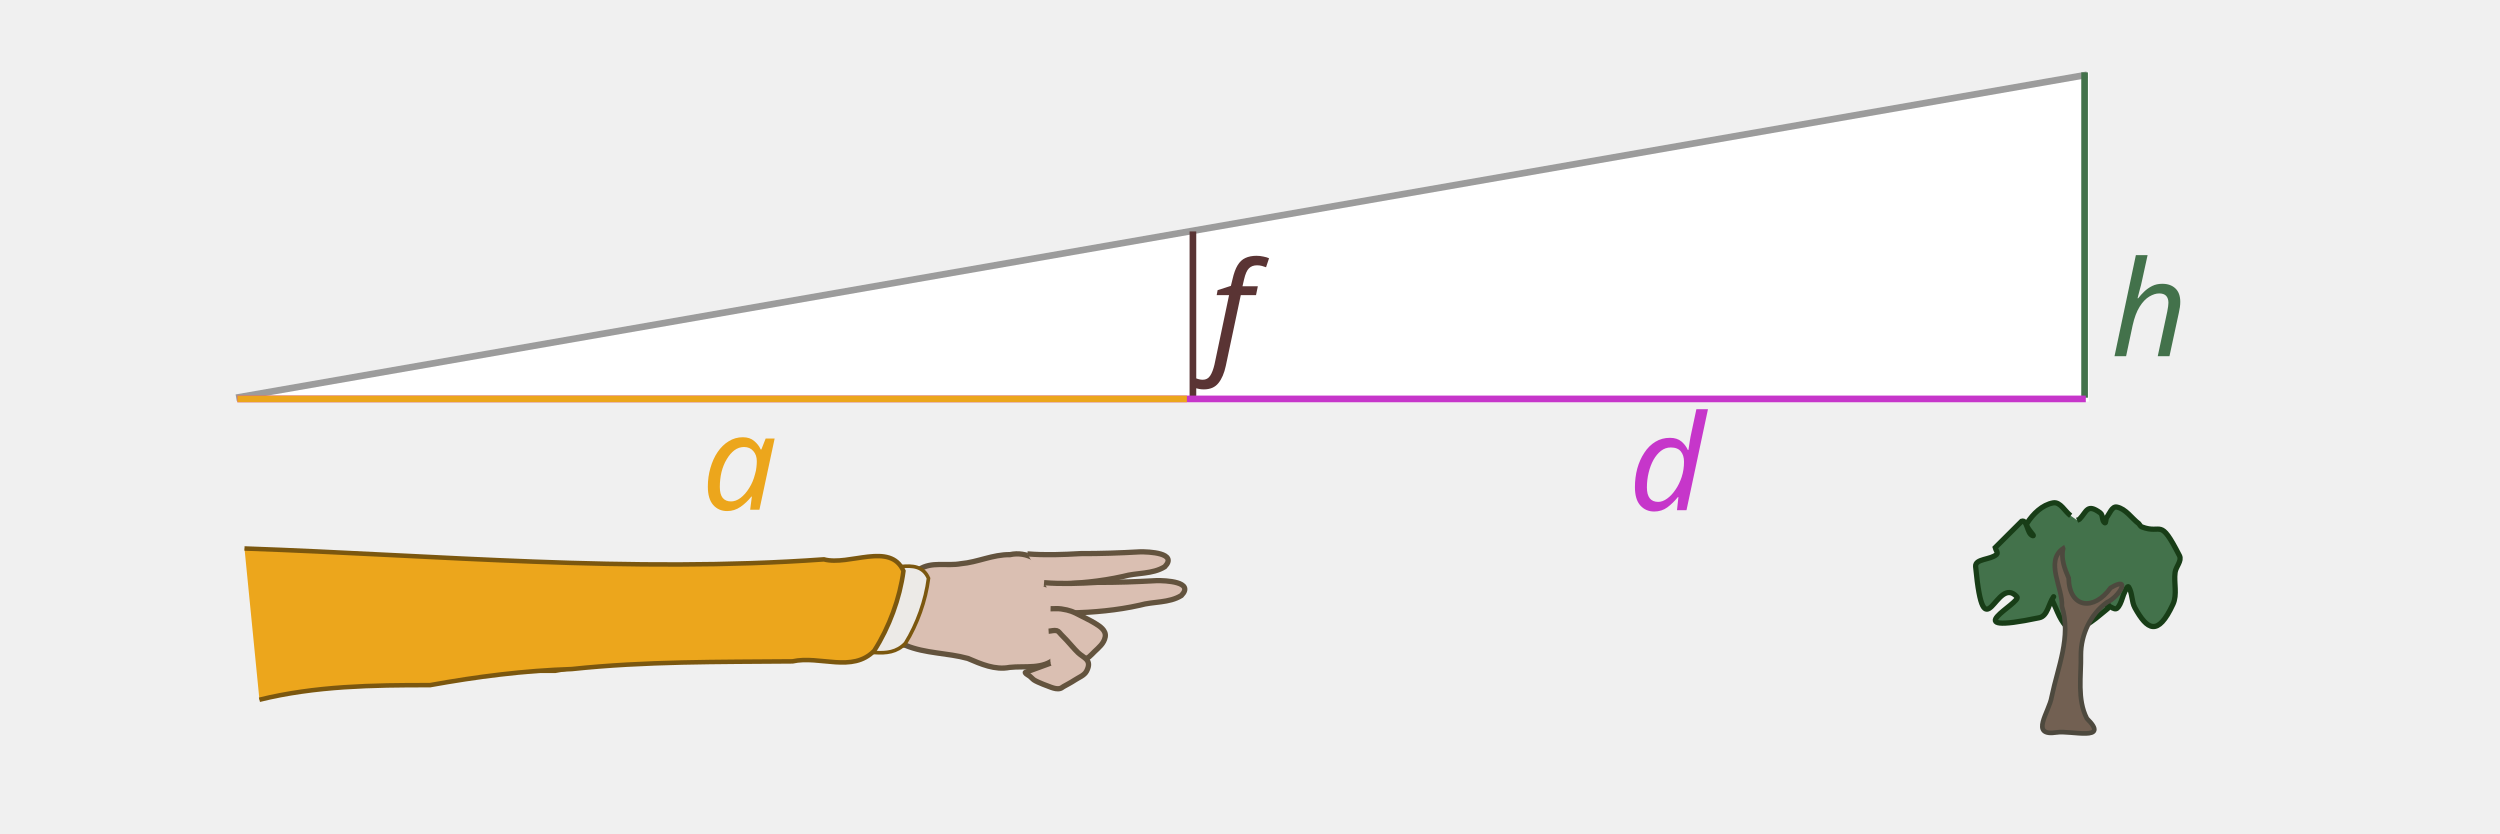
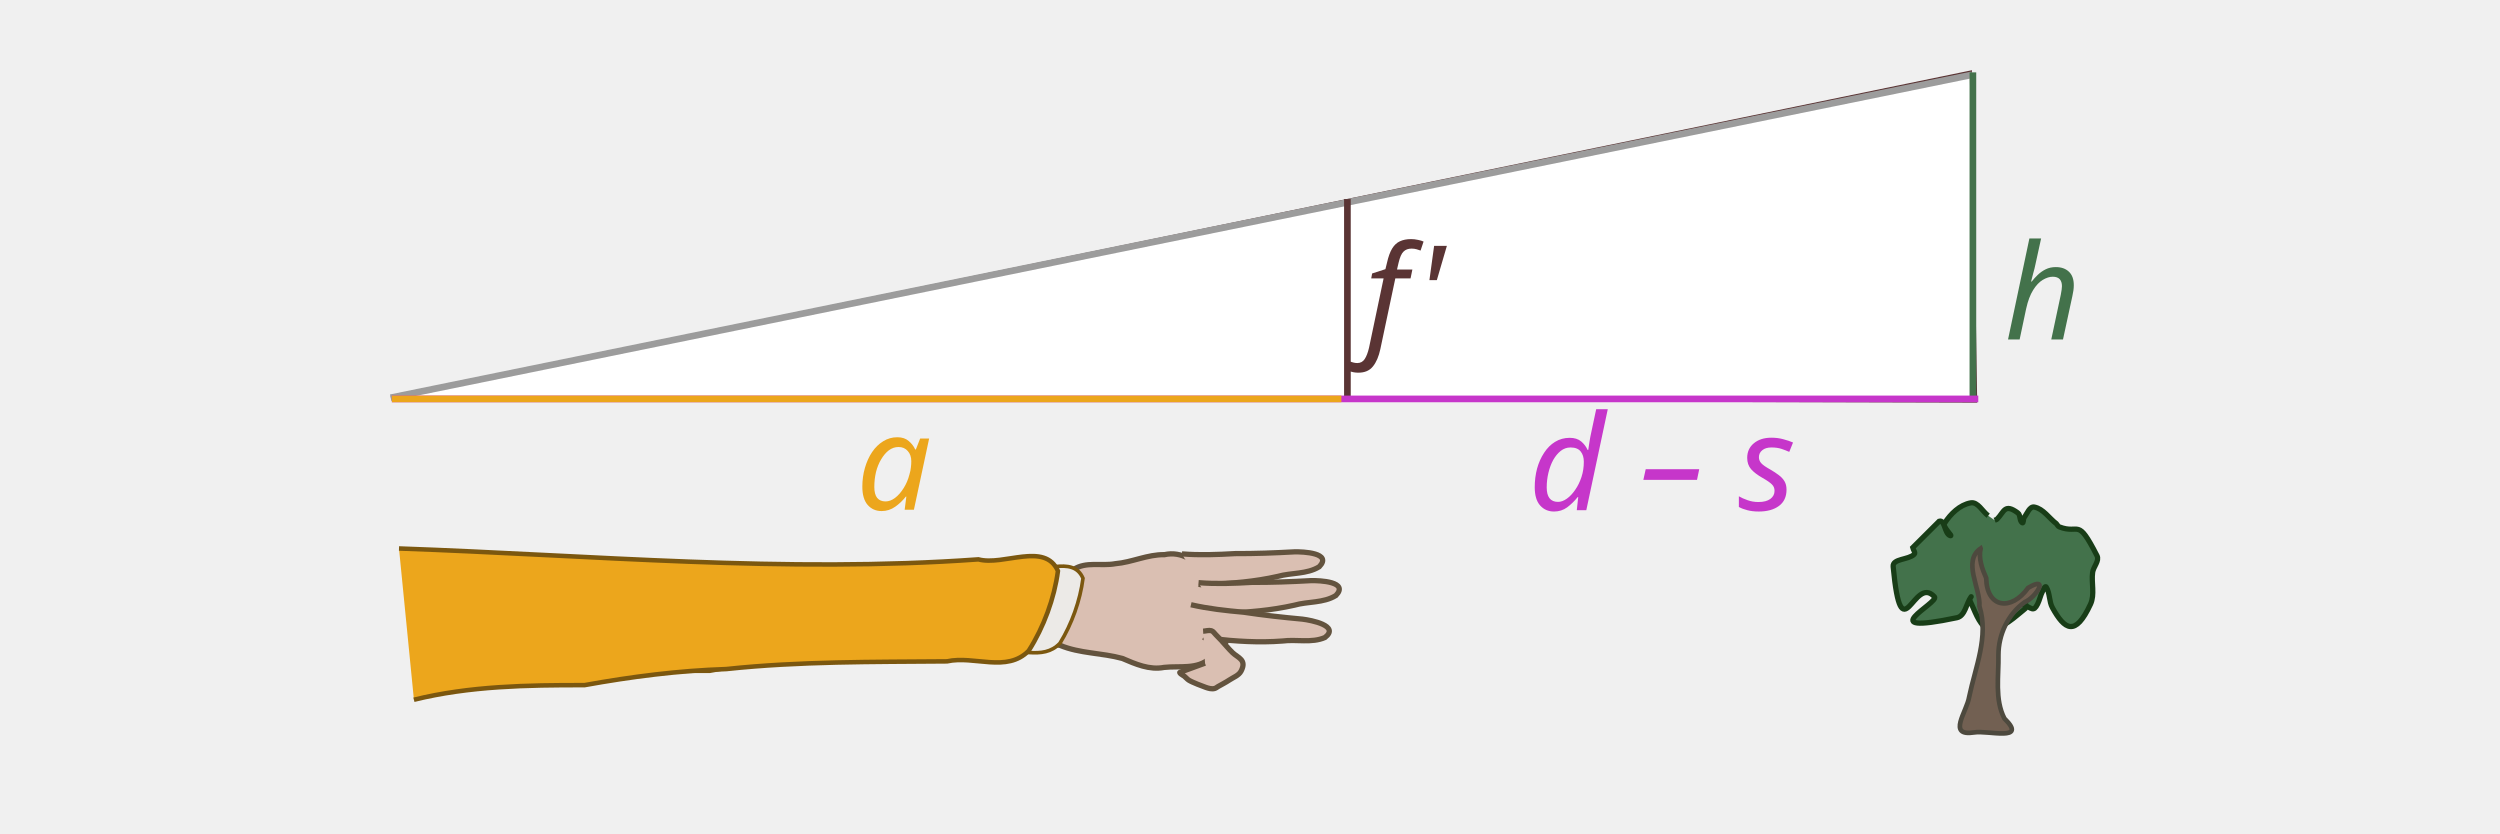
<svg xmlns="http://www.w3.org/2000/svg" width="300mm" height="100mm" viewBox="0 0 300 100" version="1.1" id="svg5">
  <defs id="defs2" />
-   <g id="layer1" style="display:inline">
+   <g id="layer1" style="display:none">
    <path style="fill:none;stroke:#000000;stroke-width:0.61;stroke-linecap:butt;stroke-linejoin:miter;stroke-dasharray:none;stroke-opacity:1" d="m -19.492,70.202 c -4.383,2.14 -8.404,4.91 -12.376,7.718 -0.664,0.415 -2.659,1.542 -0.857,1.84 1.795,0.163 3.657,-0.058 5.372,0.631 2.366,0.553 4.697,1.441 6.557,3.049 0.209,0.152 0.417,0.305 0.627,0.456" id="path265" />
    <path style="fill:#83472d;fill-opacity:1;stroke:#000000;stroke-width:0.709;stroke-linecap:butt;stroke-linejoin:miter;stroke-dasharray:none;stroke-opacity:1" d="m -21.502,71.105 c -1.162,2.141 -2.056,4.412 -2.554,6.741 -0.147,1.181 0.016,3.676 2,3.288 1.678,-0.323 2.175,-1.975 2.171,-3.29 0.194,-2.05 0.202,-4.224 -0.842,-6.112 -0.161,-0.245 -0.371,0.064 -0.353,0.212" id="path267" />
    <path style="fill:#000000;fill-opacity:1;stroke:#000000;stroke-width:0.373;stroke-linecap:butt;stroke-linejoin:miter;stroke-dasharray:none;stroke-opacity:1" d="m -21.383,73.73 c -0.712,1.43 -1.462,2.964 -1.37,4.548 0.812,1.656 2.695,-0.034 2.254,-1.295 0.067,-0.545 0.006,-3.063 -0.663,-2.81" id="path931" />
-     <g id="g1052" transform="matrix(0.3831479,0.6636317,-0.6636317,0.3831479,169.4184,-68.15185)" style="stroke:#63533e;stroke-opacity:1">
-       <path style="fill:#dabfb2;fill-opacity:1;stroke:#63533e;stroke-width:0.83;stroke-linecap:butt;stroke-linejoin:miter;stroke-dasharray:none;stroke-opacity:1" d="m 115.677,155.874 c -0.15,-2.305 1.755,-4.042 2.481,-6.109 1.118,-2.382 1.251,-5.08 2.618,-7.366 0.837,-2.623 3.323,-3.821 5.909,-4.017 2.763,-0.32 5.668,-0.418 8.25,0.797 2.352,0.608 3.621,2.844 3.445,5.167 0.588,2.58 -1.359,4.696 -2.336,6.915 -0.765,2.226 -2.701,3.629 -4.492,4.976 -2.37,2.336 -3.98,5.379 -6.641,7.415 l -0.268,0.318" id="path980" />
-       <path style="fill:#dabfb2;fill-opacity:1;stroke:#63533e;stroke-width:0.826;stroke-linecap:butt;stroke-linejoin:miter;stroke-dasharray:none;stroke-opacity:1" d="m 122.039,139.969 c 1.587,-2.297 2.881,-4.759 4.132,-7.245 1.552,-2.666 3.005,-5.41 4.39,-8.149 0.682,-1.255 3.145,-5.104 3.975,-2.227 0.074,2.284 -1.404,4.238 -1.943,6.401 -1.088,3.5 -2.651,6.823 -4.38,10.043 -0.332,0.273 -0.355,1.045 -0.679,1.176" id="path951" />
-       <path style="fill:#dabfb2;fill-opacity:1;stroke:#63533e;stroke-width:0.826;stroke-linecap:butt;stroke-linejoin:miter;stroke-dasharray:none;stroke-opacity:1" d="m 127.244,139.969 c 1.587,-2.297 2.881,-4.759 4.132,-7.245 1.552,-2.666 3.005,-5.41 4.39,-8.149 0.682,-1.255 3.145,-5.104 3.975,-2.227 0.074,2.284 -1.404,4.238 -1.943,6.401 -1.088,3.5 -2.651,6.823 -4.38,10.043 -0.332,0.273 -0.355,1.045 -0.679,1.176" id="path953" />
-       <path style="fill:#dabfb2;fill-opacity:1;stroke:#63533e;stroke-width:0.83;stroke-linecap:butt;stroke-linejoin:miter;stroke-dasharray:none;stroke-opacity:1" d="m 131.293,141.126 c 0.289,-0.482 0.516,-1.007 0.868,-1.446 0.864,-1.079 1.301,-1.38 2.314,-2.024 0.767,-0.488 1.513,-1.015 2.314,-1.446 0.691,-0.372 1.803,-0.975 2.603,-0.289 0.796,0.682 0.926,1.682 1.157,2.603 0.096,0.386 0.224,0.765 0.289,1.157 0.032,0.19 0,0.386 0,0.578 0,0.096 0,0.193 0,0.289 0,0.096 0.023,0.196 0,0.289 -0.074,0.296 -0.153,0.595 -0.289,0.868 -0.061,0.122 -0.228,0.167 -0.289,0.289 -0.043,0.086 0.03,0.198 0,0.289 -0.068,0.204 -0.17,0.399 -0.289,0.578 -0.076,0.113 -0.193,0.193 -0.289,0.289 -0.096,0.096 -0.193,0.193 -0.289,0.289" id="path966" />
-       <path style="fill:#dabfb2;fill-opacity:1;stroke:#63533e;stroke-width:0.83;stroke-linecap:butt;stroke-linejoin:miter;stroke-dasharray:none;stroke-opacity:1" d="m 134.185,143.15 c 0.193,-0.386 0.274,-0.852 0.578,-1.157 0.216,-0.216 0.574,-0.205 0.868,-0.289 0.382,-0.109 0.769,-0.2 1.157,-0.289 0.866,-0.2 1.748,-0.334 2.603,-0.578 1.154,-0.33 2.094,-1.42 3.181,0.289 0.417,0.656 0.237,1.538 0.289,2.314 0.045,0.673 0,1.35 0,2.024 0,0.193 0.047,0.391 0,0.578 -0.123,0.493 -0.501,0.842 -0.868,1.157 -0.298,0.255 -1.732,1.444 -2.314,1.735 -0.273,0.136 -0.585,0.176 -0.868,0.289 -0.2,0.08 -0.374,0.221 -0.578,0.289 -0.091,0.03 -0.306,0.095 -0.289,0 l 0.723,-4.121" id="path986" />
-     </g>
+     <path style="fill:#dabfb2;fill-opacity:1;stroke:#63533e;stroke-width:0.636;stroke-linecap:butt;stroke-linejoin:miter;stroke-dasharray:none;stroke-opacity:1" d="m 110.297,68.338 c 1.473,-0.983 3.355,-0.384 5.005,-0.694 2.009,-0.17 3.851,-1.116 5.891,-1.085 2.061,-0.45 3.809,0.741 4.93,2.383 1.271,1.711 2.449,3.601 2.632,5.78 0.498,1.794 -0.5,3.493 -2.109,4.266 -1.487,1.379 -3.637,0.897 -5.484,1.099 -1.77,0.345 -3.443,-0.402 -5.023,-1.075 -2.458,-0.678 -5.095,-0.58 -7.465,-1.567 l -0.314,-0.056" id="path980" />
+     <path style="fill:#dabfb2;fill-opacity:1;stroke:#63533e;stroke-width:0.633;stroke-linecap:butt;stroke-linejoin:miter;stroke-dasharray:none;stroke-opacity:1" d="m 123.29,66.466 c 2.132,0.173 4.262,0.088 6.391,-0.034 2.364,0.009 4.742,-0.079 7.09,-0.209 1.094,-0.029 4.593,0.132 3.001,1.785 -1.487,0.924 -3.35,0.692 -4.992,1.163 -2.74,0.619 -5.544,0.855 -8.343,0.941 -0.308,-0.116 -0.83,0.165 -1.041,1.16e-4" id="path951" />
+     <path style="fill:#dabfb2;fill-opacity:1;stroke:#63533e;stroke-width:0.633;stroke-linecap:butt;stroke-linejoin:miter;stroke-dasharray:none;stroke-opacity:1" d="m 125.284,69.92 c 2.132,0.173 4.262,0.088 6.391,-0.034 2.364,0.009 4.742,-0.079 7.09,-0.209 1.094,-0.029 4.593,0.132 3.001,1.785 -1.487,0.924 -3.35,0.692 -4.992,1.163 -2.74,0.619 -5.544,0.855 -8.343,0.941 -0.308,-0.116 -0.83,0.165 -1.041,1.16e-4" id="path953" />
+     <path style="fill:#dabfb2;fill-opacity:1;stroke:#63533e;stroke-width:0.636;stroke-linecap:butt;stroke-linejoin:miter;stroke-dasharray:none;stroke-opacity:1" d="m 126.068,73.05 c 0.431,0.007 0.866,-0.043 1.292,0.022 1.047,0.159 1.414,0.335 2.23,0.76 0.618,0.322 1.253,0.615 1.846,0.981 0.512,0.316 1.338,0.823 1.189,1.616 -0.148,0.79 -0.761,1.259 -1.284,1.765 -0.219,0.212 -0.422,0.442 -0.657,0.635 -0.114,0.094 -0.256,0.148 -0.384,0.222 -0.064,0.037 -0.128,0.074 -0.192,0.111 -0.064,0.037 -0.121,0.09 -0.192,0.111 -0.225,0.064 -0.453,0.126 -0.687,0.14 -0.104,0.006 -0.198,-0.087 -0.303,-0.081 -0.074,0.004 -0.12,0.096 -0.192,0.111 -0.162,0.033 -0.33,0.04 -0.495,0.03 -0.104,-0.007 -0.202,-0.054 -0.303,-0.081 -0.101,-0.027 -0.202,-0.054 -0.303,-0.081" id="path966" />
+     <path style="fill:#dabfb2;fill-opacity:1;stroke:#63533e;stroke-width:0.636;stroke-linecap:butt;stroke-linejoin:miter;stroke-dasharray:none;stroke-opacity:1" d="m 125.832,75.745 c 0.33,-0.02 0.67,-0.145 0.989,-0.059 0.226,0.06 0.356,0.303 0.524,0.465 0.219,0.212 0.427,0.434 0.635,0.657 0.464,0.498 0.892,1.032 1.381,1.506 0.661,0.639 1.744,0.846 1.027,2.222 -0.275,0.528 -0.93,0.747 -1.425,1.078 -0.43,0.288 -0.896,0.517 -1.343,0.776 -0.128,0.074 -0.242,0.181 -0.384,0.222 -0.374,0.107 -0.751,-0.01 -1.1,-0.133 -0.284,-0.1 -1.622,-0.596 -2.038,-0.871 -0.195,-0.129 -0.341,-0.32 -0.524,-0.465 -0.13,-0.102 -0.29,-0.163 -0.414,-0.273 -0.055,-0.049 -0.18,-0.167 -0.111,-0.192 l 3.012,-1.099" id="path986" />
    <path style="fill:#ffffff;fill-opacity:0.99;stroke:none;stroke-width:0.265px;stroke-linecap:butt;stroke-linejoin:miter;stroke-opacity:1" d="M 28.38,47.644 250.66,8.587 V 48.188 Z" id="path6610" />
    <path style="fill:none;stroke:#9c9c9c;stroke-width:0.8;stroke-linecap:butt;stroke-linejoin:miter;stroke-dasharray:none;stroke-opacity:1" d="M 28.341,47.725 250.44,8.973" id="path2065" />
    <path style="fill:none;stroke:#5a3434;stroke-width:0.8;stroke-linecap:butt;stroke-linejoin:miter;stroke-dasharray:none;stroke-opacity:1" d="M 143.15,47.725 V 27.771" id="path2067" />
    <path style="fill:none;stroke:#43724b;stroke-width:0.8;stroke-linecap:butt;stroke-linejoin:miter;stroke-dasharray:none;stroke-opacity:1" d="M 250.151,47.725 V 8.684" id="path2069" />
    <path style="fill:none;stroke:#c636ca;stroke-width:0.8;stroke-linecap:butt;stroke-linejoin:miter;stroke-dasharray:none;stroke-opacity:1" d="M 250.296,47.87 H 28.485" id="path2071" />
    <path style="fill:none;stroke:#eca61c;stroke-width:0.8;stroke-linecap:butt;stroke-linejoin:miter;stroke-dasharray:none;stroke-opacity:1" d="M 142.427,47.87 H 28.485" id="path2900" />
    <path style="fill:#43724b;fill-opacity:1;stroke:#183d17;stroke-width:0.631;stroke-linecap:butt;stroke-linejoin:miter;stroke-dasharray:none;stroke-opacity:1" d="m 248.481,61.884 c -0.698,-0.514 -1.239,-1.69 -2.093,-1.542 -1.31,0.227 -2.434,1.328 -3.147,2.451 -0.288,0.454 1.154,1.668 0.652,1.475 -0.669,-0.259 -0.608,-1.942 -1.291,-1.721 -1.06,1.057 -2.121,2.114 -3.181,3.171 0.06,0.268 0.376,0.612 0.179,0.803 -0.699,0.677 -2.616,0.5 -2.524,1.469 1.016,10.681 2.44,0.863 4.955,3.626 0.64,0.703 -7.77,4.713 2.697,2.509 0.992,-0.209 1.105,-1.702 1.707,-2.518 0.09,-0.122 -0.231,0.289 -0.164,0.425 0.593,1.217 0.994,2.675 2.073,3.491 0.522,0.394 1.321,-0.184 1.9,-0.488 0.878,-0.46 1.624,-1.139 2.393,-1.764 0.186,-0.152 0.448,-0.316 0.459,-0.556 0.007,-0.152 -0.567,-0.219 -0.425,-0.164 1.039,0.402 1.229,0.939 1.736,-0.063 0.24,-0.475 0.335,-1.014 0.575,-1.489 0.109,-0.214 0.332,-0.76 0.459,-0.556 0.459,0.735 0.328,1.732 0.749,2.49 1.462,2.63 2.742,3.515 4.569,-0.434 0.535,-1.156 0.083,-2.551 0.252,-3.814 0.091,-0.682 0.84,-1.383 0.527,-1.997 -2.419,-4.739 -2.037,-2.499 -4.529,-3.462 -0.159,-0.061 -0.229,-0.251 -0.343,-0.377 -0.883,-0.667 -1.563,-1.788 -2.649,-2.002 -0.568,-0.112 -0.859,0.785 -1.214,1.242 -0.14,0.18 -0.06,0.769 -0.247,0.638 -0.351,-0.248 -0.176,-0.925 -0.522,-1.18 -1.603,-1.181 -1.619,-0.142 -2.49,0.749 -0.075,0.077 -0.197,0.087 -0.295,0.13" id="path3417" />
    <path id="path3419" style="fill:#726052;fill-opacity:1;stroke:#4d493e;stroke-width:0.561;stroke-linecap:butt;stroke-linejoin:miter;stroke-dasharray:none;stroke-opacity:1" d="m 247.57,65.816 c -2.213,1.543 -0.01,4.753 -0.142,6.938 1.139,3.655 -0.494,7.3 -1.227,10.855 -0.273,1.801 -2.717,4.795 0.604,4.281 1.618,-0.277 6.507,1.16 3.618,-1.672 -1.185,-2.297 -0.668,-5.105 -0.714,-7.633 -0.003,-2.426 1.139,-4.886 3.14,-6.318 1.427,-0.612 2.992,-3.256 0.423,-1.725 -2.02,2.829 -4.967,2.454 -5.034,-1.182 -0.482,-1.106 -0.942,-2.318 -0.667,-3.542 z" />
    <text xml:space="preserve" style="font-style:oblique;font-weight:500;font-size:15.949px;line-height:1.25;font-family:'CMU Bright';-inkscape-font-specification:'CMU Bright Medium Oblique';fill:#43724b;fill-opacity:1;stroke-width:0.399" x="253.29" y="42.74" id="text3810">
      <tspan id="tspan3808" style="fill:#43724b;fill-opacity:1;stroke-width:0.399" x="253.29" y="42.74">h</tspan>
    </text>
    <text xml:space="preserve" style="font-style:oblique;font-weight:500;font-size:15.949px;line-height:1.25;font-family:'CMU Bright';-inkscape-font-specification:'CMU Bright Medium Oblique';fill:#c636ca;fill-opacity:1;stroke-width:0.399" x="195.426" y="61.225" id="text4416">
      <tspan id="tspan4414" style="fill:#c636ca;fill-opacity:1;stroke-width:0.399" x="195.426" y="61.225">d</tspan>
    </text>
    <text xml:space="preserve" style="font-style:oblique;font-weight:500;font-size:15.949px;line-height:1.25;font-family:'CMU Bright';-inkscape-font-specification:'CMU Bright Medium Oblique';fill:#5a3434;fill-opacity:1;stroke-width:0.399" x="145.224" y="42.898" id="text4696">
      <tspan id="tspan4694" style="fill:#5a3434;fill-opacity:1;stroke-width:0.399" x="145.224" y="42.898">f</tspan>
    </text>
    <text xml:space="preserve" style="font-style:oblique;font-weight:500;font-size:15.949px;line-height:1.25;font-family:'CMU Bright';-inkscape-font-specification:'CMU Bright Medium Oblique';fill:#eca61c;fill-opacity:1;stroke-width:0.399" x="84.175" y="61.17" id="text4838">
      <tspan id="tspan4836" style="fill:#eca61c;fill-opacity:1;stroke-width:0.399" x="84.175" y="61.17">a</tspan>
    </text>
    <path style="fill:#eceae7;fill-opacity:1;stroke:#7b570f;stroke-width:0.436;stroke-linecap:butt;stroke-linejoin:miter;stroke-dasharray:none;stroke-opacity:1" d="m 49.091,67.195 c 18.255,0.659 36.538,2.421 54.804,1.064 2.387,0.669 6.284,-1.755 7.526,1.136 -0.342,2.674 -1.348,5.5 -2.765,7.791 -2.067,2.2 -5.154,0.444 -7.73,1.039 -6.963,0.063 -13.942,-0.01 -20.875,0.752 -4.507,0.148 -8.999,0.746 -13.412,1.572 -5.405,-0.008 -10.872,0.08 -16.136,1.427" id="path4870" />
    <path style="fill:#eca61c;fill-opacity:1;stroke:#7b570f;stroke-width:0.544;stroke-linecap:butt;stroke-linejoin:miter;stroke-dasharray:none;stroke-opacity:1" d="m 29.34,65.817 c 23.159,0.809 46.354,2.974 69.527,1.307 3.028,0.821 7.973,-2.156 9.548,1.395 -0.434,3.284 -1.71,6.755 -3.508,9.568 -2.622,2.701 -6.538,0.546 -9.806,1.276 -8.833,0.078 -17.688,-0.012 -26.483,0.924 -5.718,0.182 -11.416,0.916 -17.015,1.931 -6.857,-0.009 -13.793,0.099 -20.471,1.753" id="path4868" />
  </g>
-   <g id="g6728" style="display:none">
+   <g id="g6728" style="display:inline">
    <path style="fill:none;stroke:#000000;stroke-width:0.61;stroke-linecap:butt;stroke-linejoin:miter;stroke-dasharray:none;stroke-opacity:1" d="m -19.492,70.202 c -4.383,2.14 -8.404,4.91 -12.376,7.718 -0.664,0.415 -2.659,1.542 -0.857,1.84 1.795,0.163 3.657,-0.058 5.372,0.631 2.366,0.553 4.697,1.441 6.557,3.049 0.209,0.152 0.417,0.305 0.627,0.456" id="path6674" />
    <path style="fill:#83472d;fill-opacity:1;stroke:#000000;stroke-width:0.709;stroke-linecap:butt;stroke-linejoin:miter;stroke-dasharray:none;stroke-opacity:1" d="m -21.502,71.105 c -1.162,2.141 -2.056,4.412 -2.554,6.741 -0.147,1.181 0.016,3.676 2,3.288 1.678,-0.323 2.175,-1.975 2.171,-3.29 0.194,-2.05 0.202,-4.224 -0.842,-6.112 -0.161,-0.245 -0.371,0.064 -0.353,0.212" id="path6676" />
    <path style="fill:#000000;fill-opacity:1;stroke:#000000;stroke-width:0.373;stroke-linecap:butt;stroke-linejoin:miter;stroke-dasharray:none;stroke-opacity:1" d="m -21.383,73.73 c -0.712,1.43 -1.462,2.964 -1.37,4.548 0.812,1.656 2.695,-0.034 2.254,-1.295 0.067,-0.545 0.006,-3.063 -0.663,-2.81" id="path6678" />
-     <g id="g6690" transform="matrix(0.3831479,0.6636317,-0.6636317,0.3831479,187.9578,-68.15185)" style="stroke:#63533e;stroke-opacity:1">
-       <path style="fill:#dabfb2;fill-opacity:1;stroke:#63533e;stroke-width:0.83;stroke-linecap:butt;stroke-linejoin:miter;stroke-dasharray:none;stroke-opacity:1" d="m 115.677,155.874 c -0.15,-2.305 1.755,-4.042 2.481,-6.109 1.118,-2.382 1.251,-5.08 2.618,-7.366 0.837,-2.623 3.323,-3.821 5.909,-4.017 2.763,-0.32 5.668,-0.418 8.25,0.797 2.352,0.608 3.621,2.844 3.445,5.167 0.588,2.58 -1.359,4.696 -2.336,6.915 -0.765,2.226 -2.701,3.629 -4.492,4.976 -2.37,2.336 -3.98,5.379 -6.641,7.415 l -0.268,0.318" id="path6680" />
-       <path style="fill:#dabfb2;fill-opacity:1;stroke:#63533e;stroke-width:0.826;stroke-linecap:butt;stroke-linejoin:miter;stroke-dasharray:none;stroke-opacity:1" d="m 122.039,139.969 c 1.587,-2.297 2.881,-4.759 4.132,-7.245 1.552,-2.666 3.005,-5.41 4.39,-8.149 0.682,-1.255 3.145,-5.104 3.975,-2.227 0.074,2.284 -1.404,4.238 -1.943,6.401 -1.088,3.5 -2.651,6.823 -4.38,10.043 -0.332,0.273 -0.355,1.045 -0.679,1.176" id="path6682" />
-       <path style="fill:#dabfb2;fill-opacity:1;stroke:#63533e;stroke-width:0.826;stroke-linecap:butt;stroke-linejoin:miter;stroke-dasharray:none;stroke-opacity:1" d="m 127.244,139.969 c 1.587,-2.297 2.881,-4.759 4.132,-7.245 1.552,-2.666 3.005,-5.41 4.39,-8.149 0.682,-1.255 3.145,-5.104 3.975,-2.227 0.074,2.284 -1.404,4.238 -1.943,6.401 -1.088,3.5 -2.651,6.823 -4.38,10.043 -0.332,0.273 -0.355,1.045 -0.679,1.176" id="path6684" />
-       <path style="fill:#dabfb2;fill-opacity:1;stroke:#63533e;stroke-width:0.83;stroke-linecap:butt;stroke-linejoin:miter;stroke-dasharray:none;stroke-opacity:1" d="m 131.293,141.126 c 0.289,-0.482 0.516,-1.007 0.868,-1.446 0.864,-1.079 1.301,-1.38 2.314,-2.024 0.767,-0.488 1.513,-1.015 2.314,-1.446 0.691,-0.372 1.803,-0.975 2.603,-0.289 0.796,0.682 0.926,1.682 1.157,2.603 0.096,0.386 0.224,0.765 0.289,1.157 0.032,0.19 0,0.386 0,0.578 0,0.096 0,0.193 0,0.289 0,0.096 0.023,0.196 0,0.289 -0.074,0.296 -0.153,0.595 -0.289,0.868 -0.061,0.122 -0.228,0.167 -0.289,0.289 -0.043,0.086 0.03,0.198 0,0.289 -0.068,0.204 -0.17,0.399 -0.289,0.578 -0.076,0.113 -0.193,0.193 -0.289,0.289 -0.096,0.096 -0.193,0.193 -0.289,0.289" id="path6686" />
-       <path style="fill:#dabfb2;fill-opacity:1;stroke:#63533e;stroke-width:0.83;stroke-linecap:butt;stroke-linejoin:miter;stroke-dasharray:none;stroke-opacity:1" d="m 134.185,143.15 c 0.193,-0.386 0.274,-0.852 0.578,-1.157 0.216,-0.216 0.574,-0.205 0.868,-0.289 0.382,-0.109 0.769,-0.2 1.157,-0.289 0.866,-0.2 1.748,-0.334 2.603,-0.578 1.154,-0.33 2.094,-1.42 3.181,0.289 0.417,0.656 0.237,1.538 0.289,2.314 0.045,0.673 0,1.35 0,2.024 0,0.193 0.047,0.391 0,0.578 -0.123,0.493 -0.501,0.842 -0.868,1.157 -0.298,0.255 -1.732,1.444 -2.314,1.735 -0.273,0.136 -0.585,0.176 -0.868,0.289 -0.2,0.08 -0.374,0.221 -0.578,0.289 -0.091,0.03 -0.306,0.095 -0.289,0 l 0.723,-4.121" id="path6688" />
-     </g>
+     <path style="fill:#dabfb2;fill-opacity:1;stroke:#63533e;stroke-width:0.636;stroke-linecap:butt;stroke-linejoin:miter;stroke-dasharray:none;stroke-opacity:1" d="m 128.836,68.338 c 1.473,-0.983 3.355,-0.384 5.005,-0.694 2.009,-0.17 3.851,-1.116 5.891,-1.085 2.061,-0.45 3.809,0.741 4.93,2.383 1.271,1.711 2.449,3.601 2.632,5.78 0.498,1.794 -0.5,3.493 -2.109,4.266 -1.487,1.379 -3.637,0.897 -5.484,1.099 -1.77,0.345 -3.443,-0.402 -5.023,-1.075 -2.458,-0.678 -5.095,-0.58 -7.465,-1.567 l -0.314,-0.056" id="path6680" />
+     <path style="fill:#dabfb2;fill-opacity:1;stroke:#63533e;stroke-width:0.633;stroke-linecap:butt;stroke-linejoin:miter;stroke-dasharray:none;stroke-opacity:1" d="m 141.829,66.466 c 2.132,0.173 4.262,0.088 6.391,-0.034 2.364,0.009 4.742,-0.079 7.09,-0.209 1.094,-0.029 4.593,0.132 3.001,1.785 -1.487,0.924 -3.35,0.692 -4.992,1.163 -2.74,0.619 -5.544,0.855 -8.343,0.941 -0.308,-0.116 -0.83,0.165 -1.041,1.16e-4" id="path6682" />
+     <path style="fill:#dabfb2;fill-opacity:1;stroke:#63533e;stroke-width:0.633;stroke-linecap:butt;stroke-linejoin:miter;stroke-dasharray:none;stroke-opacity:1" d="m 143.823,69.92 c 2.132,0.173 4.262,0.088 6.391,-0.034 2.364,0.009 4.742,-0.079 7.09,-0.209 1.094,-0.029 4.593,0.132 3.001,1.785 -1.487,0.924 -3.35,0.692 -4.992,1.163 -2.74,0.619 -5.544,0.855 -8.343,0.941 -0.308,-0.116 -0.83,0.165 -1.041,1.16e-4" id="path6684" />
+     <path style="fill:#dabfb2;fill-opacity:1;stroke:#63533e;stroke-width:0.633;stroke-linecap:butt;stroke-linejoin:miter;stroke-dasharray:none;stroke-opacity:1" d="m 142.915,72.568 c 2.084,0.483 4.204,0.709 6.328,0.9 2.337,0.354 4.703,0.614 7.045,0.829 1.087,0.131 4.524,0.801 2.708,2.204 -1.606,0.697 -3.415,0.196 -5.109,0.422 -2.801,0.212 -5.609,0.037 -8.391,-0.287 -0.288,-0.159 -0.845,0.042 -1.03,-0.152" id="path6976" />
+     <path style="fill:#dabfb2;fill-opacity:1;stroke:#63533e;stroke-width:0.636;stroke-linecap:butt;stroke-linejoin:miter;stroke-dasharray:none;stroke-opacity:1" d="m 144.372,75.745 c 0.33,-0.02 0.67,-0.145 0.989,-0.059 0.226,0.06 0.356,0.303 0.524,0.465 0.219,0.212 0.427,0.434 0.635,0.657 0.464,0.498 0.892,1.032 1.381,1.506 0.661,0.639 1.744,0.846 1.027,2.222 -0.275,0.528 -0.93,0.747 -1.425,1.078 -0.43,0.288 -0.896,0.517 -1.343,0.776 -0.128,0.074 -0.242,0.181 -0.384,0.222 -0.374,0.107 -0.751,-0.01 -1.1,-0.133 -0.284,-0.1 -1.622,-0.596 -2.038,-0.871 -0.195,-0.129 -0.341,-0.32 -0.524,-0.465 -0.13,-0.102 -0.29,-0.163 -0.414,-0.273 -0.055,-0.049 -0.18,-0.167 -0.111,-0.192 l 3.012,-1.099" id="path6688" />
    <path style="fill:#ffffff;fill-opacity:1;stroke:#5a3434;stroke-width:0.265px;stroke-linecap:butt;stroke-linejoin:miter;stroke-opacity:1" d="M 46.919,47.644 236.505,8.587 237.131,48.188 Z" id="path6692" />
    <path style="fill:none;stroke:#9c9c9c;stroke-width:0.8;stroke-linecap:butt;stroke-linejoin:miter;stroke-dasharray:none;stroke-opacity:1" d="M 46.88,47.725 236.661,8.973" id="path6694" />
    <path style="fill:none;stroke:#5a3434;stroke-width:0.8;stroke-linecap:butt;stroke-linejoin:miter;stroke-dasharray:none;stroke-opacity:1" d="M 161.689,47.725 V 23.888" id="path6696" />
    <path style="fill:none;stroke:#43724b;stroke-width:0.8;stroke-linecap:butt;stroke-linejoin:miter;stroke-dasharray:none;stroke-opacity:1" d="M 236.747,47.725 V 8.684" id="path6698" />
    <path style="fill:none;stroke:#c636ca;stroke-width:0.8;stroke-linecap:butt;stroke-linejoin:miter;stroke-dasharray:none;stroke-opacity:1" d="M 237.393,47.87 H 47.025" id="path6700" />
    <path style="fill:none;stroke:#eca61c;stroke-width:0.8;stroke-linecap:butt;stroke-linejoin:miter;stroke-dasharray:none;stroke-opacity:1" d="M 160.966,47.87 H 47.025" id="path6702" />
    <path style="fill:#43724b;fill-opacity:1;stroke:#183d17;stroke-width:0.631;stroke-linecap:butt;stroke-linejoin:miter;stroke-dasharray:none;stroke-opacity:1" d="m 238.585,61.884 c -0.698,-0.514 -1.239,-1.69 -2.093,-1.542 -1.31,0.227 -2.434,1.328 -3.147,2.451 -0.288,0.454 1.154,1.668 0.652,1.475 -0.669,-0.259 -0.608,-1.942 -1.291,-1.721 -1.06,1.057 -2.121,2.114 -3.181,3.171 0.06,0.268 0.376,0.612 0.179,0.803 -0.699,0.677 -2.616,0.5 -2.524,1.469 1.016,10.681 2.44,0.863 4.955,3.626 0.64,0.703 -7.77,4.713 2.697,2.509 0.992,-0.209 1.105,-1.702 1.707,-2.518 0.09,-0.122 -0.231,0.289 -0.164,0.425 0.593,1.217 0.994,2.675 2.073,3.491 0.522,0.394 1.321,-0.184 1.9,-0.488 0.878,-0.46 1.624,-1.139 2.393,-1.764 0.186,-0.152 0.448,-0.316 0.459,-0.556 0.007,-0.152 -0.567,-0.219 -0.425,-0.164 1.039,0.402 1.229,0.939 1.736,-0.063 0.24,-0.475 0.335,-1.014 0.575,-1.489 0.109,-0.214 0.332,-0.76 0.459,-0.556 0.459,0.735 0.328,1.732 0.749,2.49 1.462,2.63 2.742,3.515 4.569,-0.434 0.535,-1.156 0.083,-2.551 0.252,-3.814 0.091,-0.682 0.84,-1.383 0.527,-1.997 -2.419,-4.739 -2.037,-2.499 -4.529,-3.462 -0.159,-0.061 -0.229,-0.251 -0.343,-0.377 -0.883,-0.667 -1.563,-1.788 -2.649,-2.002 -0.568,-0.112 -0.859,0.785 -1.214,1.242 -0.14,0.18 -0.06,0.769 -0.247,0.638 -0.351,-0.248 -0.176,-0.925 -0.522,-1.18 -1.603,-1.181 -1.619,-0.142 -2.49,0.749 -0.075,0.077 -0.197,0.087 -0.295,0.13" id="path6704" />
    <path id="path6706" style="fill:#726052;fill-opacity:1;stroke:#4d493e;stroke-width:0.561;stroke-linecap:butt;stroke-linejoin:miter;stroke-dasharray:none;stroke-opacity:1" d="m 237.674,65.816 c -2.213,1.543 -0.01,4.753 -0.142,6.938 1.139,3.655 -0.494,7.3 -1.227,10.855 -0.273,1.801 -2.717,4.795 0.604,4.281 1.618,-0.277 6.507,1.16 3.618,-1.672 -1.185,-2.297 -0.668,-5.105 -0.714,-7.633 -0.003,-2.426 1.139,-4.886 3.14,-6.318 1.427,-0.612 2.992,-3.256 0.423,-1.725 -2.02,2.829 -4.967,2.454 -5.034,-1.182 -0.482,-1.106 -0.942,-2.318 -0.667,-3.542 z" />
    <text xml:space="preserve" style="font-style:oblique;font-weight:500;font-size:15.949px;line-height:1.25;font-family:'CMU Bright';-inkscape-font-specification:'CMU Bright Medium Oblique';fill:#43724b;fill-opacity:1;stroke-width:0.399" x="240.513" y="40.736" id="text6710">
      <tspan id="tspan6708" style="fill:#43724b;fill-opacity:1;stroke-width:0.399" x="240.513" y="40.736">h</tspan>
    </text>
    <text xml:space="preserve" style="font-style:oblique;font-weight:500;font-size:15.949px;line-height:1.25;font-family:'CMU Bright';-inkscape-font-specification:'CMU Bright Medium Oblique';fill:#c636ca;fill-opacity:1;stroke-width:0.399" x="183.401" y="61.225" id="text6714">
      <tspan id="tspan6712" style="fill:#c636ca;fill-opacity:1;stroke-width:0.399" x="183.401" y="61.225">d – s</tspan>
    </text>
    <text xml:space="preserve" style="font-style:oblique;font-weight:500;font-size:15.949px;line-height:1.25;font-family:'CMU Bright';-inkscape-font-specification:'CMU Bright Medium Oblique';fill:#5a3434;fill-opacity:1;stroke-width:0.399" x="163.764" y="40.893" id="text6718">
      <tspan id="tspan6716" style="fill:#5a3434;fill-opacity:1;stroke-width:0.399" x="163.764" y="40.893">f'</tspan>
    </text>
    <text xml:space="preserve" style="font-style:oblique;font-weight:500;font-size:15.949px;line-height:1.25;font-family:'CMU Bright';-inkscape-font-specification:'CMU Bright Medium Oblique';fill:#eca61c;fill-opacity:1;stroke-width:0.399" x="102.714" y="61.17" id="text6722">
      <tspan id="tspan6720" style="fill:#eca61c;fill-opacity:1;stroke-width:0.399" x="102.714" y="61.17">a</tspan>
    </text>
    <path style="fill:#eceae7;fill-opacity:1;stroke:#7b570f;stroke-width:0.436;stroke-linecap:butt;stroke-linejoin:miter;stroke-dasharray:none;stroke-opacity:1" d="m 67.63,67.195 c 18.255,0.659 36.538,2.421 54.804,1.064 2.387,0.669 6.284,-1.755 7.526,1.136 -0.342,2.674 -1.348,5.5 -2.765,7.791 -2.067,2.2 -5.154,0.444 -7.73,1.039 -6.963,0.063 -13.942,-0.01 -20.875,0.752 -4.507,0.148 -8.999,0.746 -13.412,1.572 -5.405,-0.008 -10.872,0.08 -16.136,1.427" id="path6724" />
    <path style="fill:#eca61c;fill-opacity:1;stroke:#7b570f;stroke-width:0.544;stroke-linecap:butt;stroke-linejoin:miter;stroke-dasharray:none;stroke-opacity:1" d="m 47.879,65.817 c 23.159,0.809 46.354,2.974 69.527,1.307 3.028,0.821 7.973,-2.156 9.548,1.395 -0.434,3.284 -1.71,6.755 -3.508,9.568 -2.622,2.701 -6.538,0.546 -9.806,1.276 -8.833,0.078 -17.688,-0.012 -26.483,0.924 -5.718,0.182 -11.416,0.916 -17.015,1.931 -6.857,-0.009 -13.793,0.099 -20.471,1.753" id="path6726" />
  </g>
</svg>
